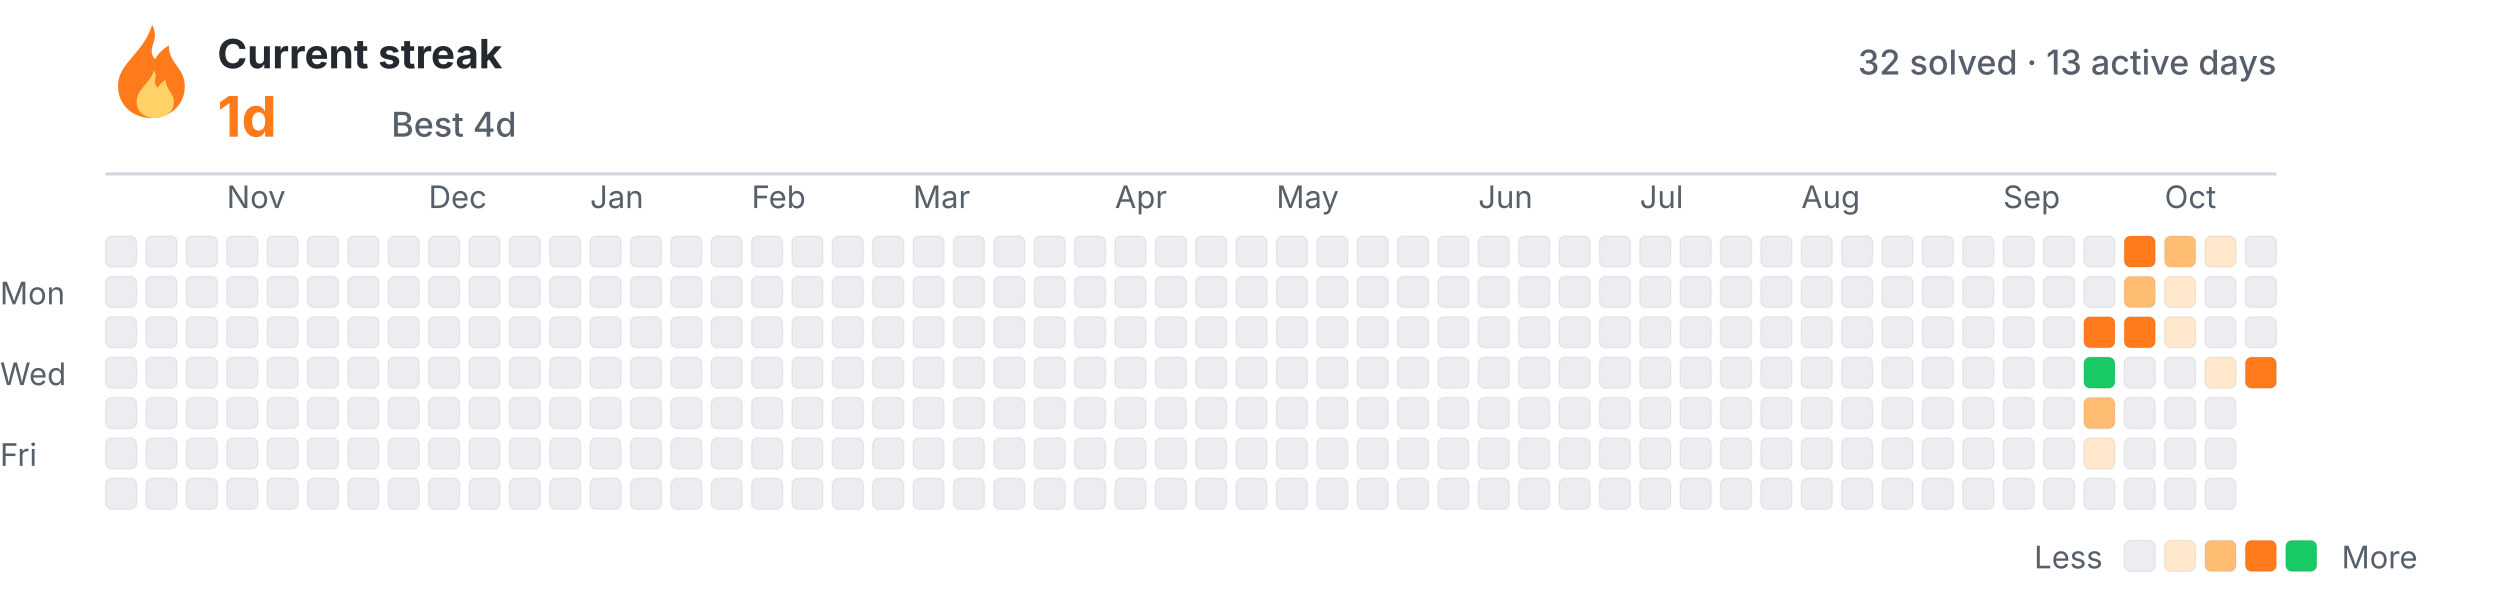
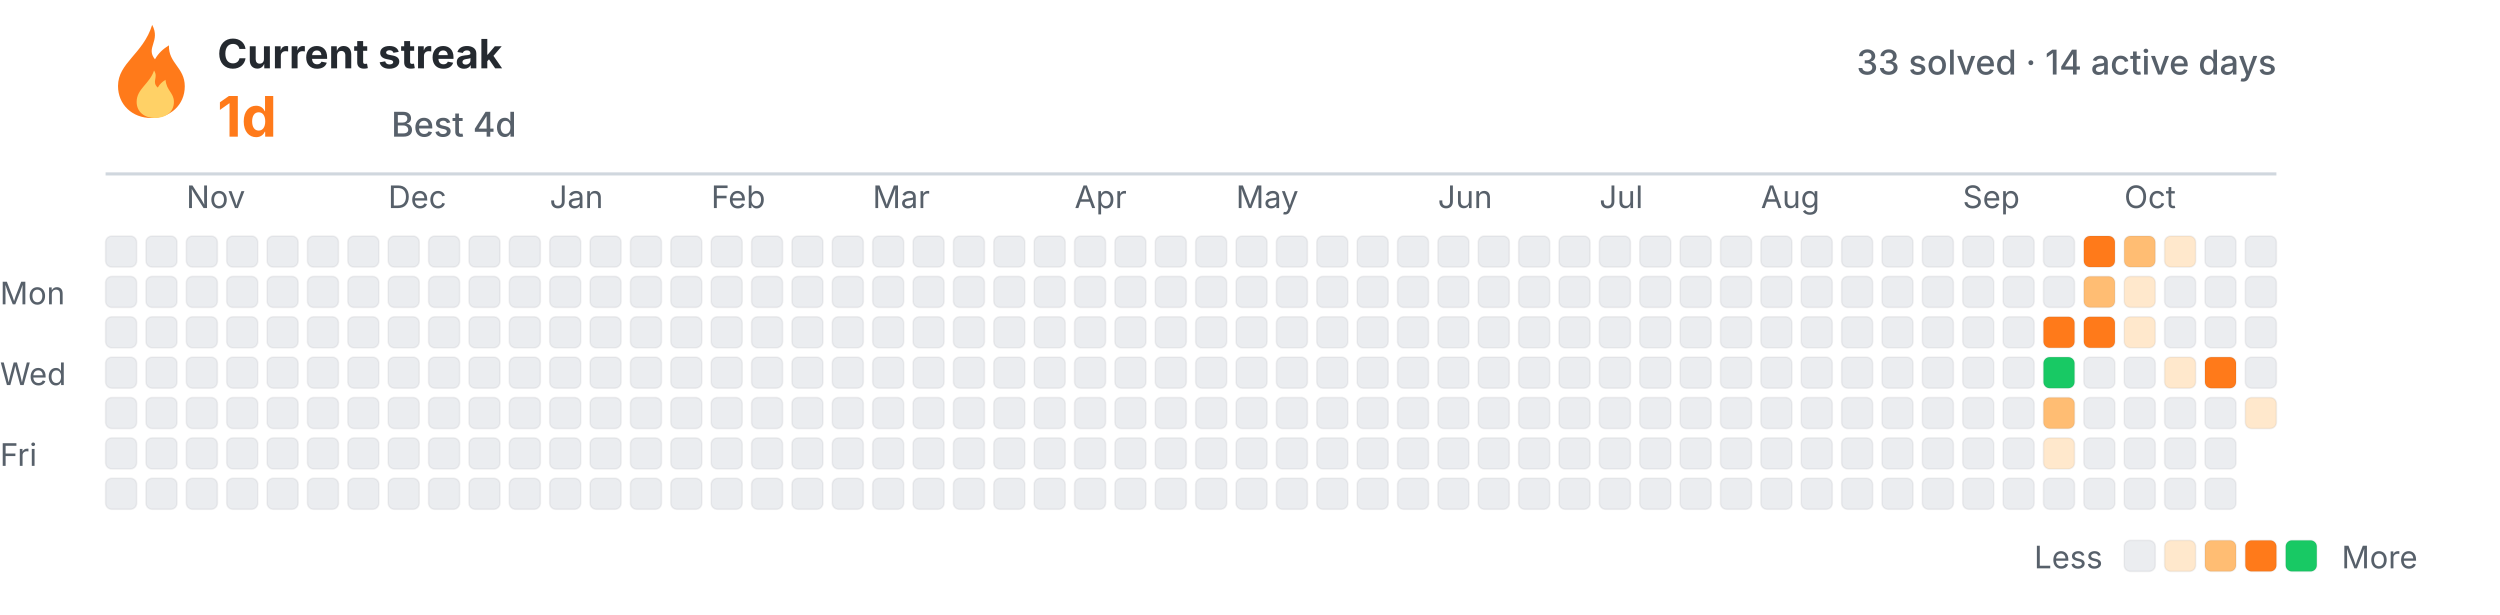
<svg xmlns="http://www.w3.org/2000/svg" width="805" height="198" viewBox="0 0 805 198" role="img" aria-labelledby="title desc">
  <style>
:root{color-scheme:light dark}
.label{font:10px -apple-system,BlinkMacSystemFont,"Segoe UI",sans-serif;fill:#57606a}
.metric{font:650 13px -apple-system,BlinkMacSystemFont,"Segoe UI",sans-serif;fill:#24292f}
.metric-strong{font:750 18px -apple-system,BlinkMacSystemFont,"Segoe UI",sans-serif;fill:#ff7a1a}
.metric-muted{font:550 11px -apple-system,BlinkMacSystemFont,"Segoe UI",sans-serif;fill:#57606a}
.flame{fill:#ff7a1a}
.spark{fill:#ffd166}
.rule{stroke:#d0d7de;stroke-width:1}
.cell{shape-rendering:geometricPrecision;stroke:rgba(27,31,36,.06);stroke-width:.5}
.level-0{fill:#ebedf0}.level-1{fill:#ffe8cc}.level-2{fill:#ffbd73}.level-3{fill:#ff7a1a}.level-4{fill:#18c964}
@media (prefers-color-scheme:dark){.label,.metric-muted{fill:#8b949e}.metric{fill:#f0f6fc}.rule{stroke:#30363d}.cell{stroke:rgba(240,246,252,.06)}.level-0{fill:#161b22}.level-1{fill:#3a2414}.level-2{fill:#7a3d12}.level-3{fill:#ff7a1a}.level-4{fill:#2fd46f}}
</style>
  <g transform="translate(34,8)">
    <path class="flame" d="M15 0c2.8 5.3-2.2 7.3.9 11.1 1.1-2 2.7-3.4 4.5-4.5-.2 5.8 5.1 7.1 5.1 13.2 0 6-4.7 10.2-10.8 10.2S4 25.7 4 19.7C4 12.2 12.1 9.4 15 0Z" />
    <path class="spark" d="M15.6 14.7c1.5 2.3-.9 3.6 1.2 5.5.6-1.1 1.5-1.9 2.5-2.5.3 3.5 2.7 4.2 2.7 7.1 0 3.4-2.8 5.2-6.1 5.2s-5.9-1.9-5.9-5.2c0-4.2 4.2-5.8 5.6-10.1Z" />
    <text x="36" y="14" class="metric">Current streak</text>
    <text x="36" y="36" class="metric-strong">1d</text>
    <text x="92" y="36" class="metric-muted">Best 4d</text>
  </g>
-   <text x="733" y="24" class="metric-muted" text-anchor="end">32 solved · 13 active days</text>
+   <text x="733" y="24" class="metric-muted" text-anchor="end">33 solved · 14 active days</text>
  <line x1="34" y1="56" x2="733" y2="56" class="rule" />
-   <text x="73" y="67" class="label">Nov</text>
-   <text x="138" y="67" class="label">Dec</text>
-   <text x="190" y="67" class="label">Jan</text>
-   <text x="242" y="67" class="label">Feb</text>
-   <text x="294" y="67" class="label">Mar</text>
-   <text x="359" y="67" class="label">Apr</text>
-   <text x="411" y="67" class="label">May</text>
-   <text x="476" y="67" class="label">Jun</text>
-   <text x="528" y="67" class="label">Jul</text>
-   <text x="580" y="67" class="label">Aug</text>
-   <text x="645" y="67" class="label">Sep</text>
-   <text x="697" y="67" class="label">Oct</text>
+   <text x="60" y="67" class="label">Nov</text>
+   <text x="125" y="67" class="label">Dec</text>
+   <text x="177" y="67" class="label">Jan</text>
+   <text x="229" y="67" class="label">Feb</text>
+   <text x="281" y="67" class="label">Mar</text>
+   <text x="346" y="67" class="label">Apr</text>
+   <text x="398" y="67" class="label">May</text>
+   <text x="463" y="67" class="label">Jun</text>
+   <text x="515" y="67" class="label">Jul</text>
+   <text x="567" y="67" class="label">Aug</text>
+   <text x="632" y="67" class="label">Sep</text>
+   <text x="684" y="67" class="label">Oct</text>
  <text x="0" y="98" class="label">Mon</text>
  <text x="0" y="124" class="label">Wed</text>
  <text x="0" y="150" class="label">Fri</text>
  <rect x="34" y="76" width="10" height="10" rx="2" class="cell level-0" />
  <rect x="34" y="89" width="10" height="10" rx="2" class="cell level-0" />
  <rect x="34" y="102" width="10" height="10" rx="2" class="cell level-0" />
  <rect x="34" y="115" width="10" height="10" rx="2" class="cell level-0" />
  <rect x="34" y="128" width="10" height="10" rx="2" class="cell level-0" />
  <rect x="34" y="141" width="10" height="10" rx="2" class="cell level-0" />
  <rect x="34" y="154" width="10" height="10" rx="2" class="cell level-0" />
  <rect x="47" y="76" width="10" height="10" rx="2" class="cell level-0" />
  <rect x="47" y="89" width="10" height="10" rx="2" class="cell level-0" />
  <rect x="47" y="102" width="10" height="10" rx="2" class="cell level-0" />
  <rect x="47" y="115" width="10" height="10" rx="2" class="cell level-0" />
  <rect x="47" y="128" width="10" height="10" rx="2" class="cell level-0" />
  <rect x="47" y="141" width="10" height="10" rx="2" class="cell level-0" />
  <rect x="47" y="154" width="10" height="10" rx="2" class="cell level-0" />
  <rect x="60" y="76" width="10" height="10" rx="2" class="cell level-0" />
  <rect x="60" y="89" width="10" height="10" rx="2" class="cell level-0" />
  <rect x="60" y="102" width="10" height="10" rx="2" class="cell level-0" />
  <rect x="60" y="115" width="10" height="10" rx="2" class="cell level-0" />
  <rect x="60" y="128" width="10" height="10" rx="2" class="cell level-0" />
  <rect x="60" y="141" width="10" height="10" rx="2" class="cell level-0" />
  <rect x="60" y="154" width="10" height="10" rx="2" class="cell level-0" />
  <rect x="73" y="76" width="10" height="10" rx="2" class="cell level-0" />
  <rect x="73" y="89" width="10" height="10" rx="2" class="cell level-0" />
  <rect x="73" y="102" width="10" height="10" rx="2" class="cell level-0" />
  <rect x="73" y="115" width="10" height="10" rx="2" class="cell level-0" />
  <rect x="73" y="128" width="10" height="10" rx="2" class="cell level-0" />
  <rect x="73" y="141" width="10" height="10" rx="2" class="cell level-0" />
  <rect x="73" y="154" width="10" height="10" rx="2" class="cell level-0" />
  <rect x="86" y="76" width="10" height="10" rx="2" class="cell level-0" />
  <rect x="86" y="89" width="10" height="10" rx="2" class="cell level-0" />
  <rect x="86" y="102" width="10" height="10" rx="2" class="cell level-0" />
  <rect x="86" y="115" width="10" height="10" rx="2" class="cell level-0" />
  <rect x="86" y="128" width="10" height="10" rx="2" class="cell level-0" />
  <rect x="86" y="141" width="10" height="10" rx="2" class="cell level-0" />
  <rect x="86" y="154" width="10" height="10" rx="2" class="cell level-0" />
  <rect x="99" y="76" width="10" height="10" rx="2" class="cell level-0" />
  <rect x="99" y="89" width="10" height="10" rx="2" class="cell level-0" />
  <rect x="99" y="102" width="10" height="10" rx="2" class="cell level-0" />
  <rect x="99" y="115" width="10" height="10" rx="2" class="cell level-0" />
  <rect x="99" y="128" width="10" height="10" rx="2" class="cell level-0" />
  <rect x="99" y="141" width="10" height="10" rx="2" class="cell level-0" />
  <rect x="99" y="154" width="10" height="10" rx="2" class="cell level-0" />
  <rect x="112" y="76" width="10" height="10" rx="2" class="cell level-0" />
  <rect x="112" y="89" width="10" height="10" rx="2" class="cell level-0" />
  <rect x="112" y="102" width="10" height="10" rx="2" class="cell level-0" />
  <rect x="112" y="115" width="10" height="10" rx="2" class="cell level-0" />
  <rect x="112" y="128" width="10" height="10" rx="2" class="cell level-0" />
  <rect x="112" y="141" width="10" height="10" rx="2" class="cell level-0" />
  <rect x="112" y="154" width="10" height="10" rx="2" class="cell level-0" />
  <rect x="125" y="76" width="10" height="10" rx="2" class="cell level-0" />
  <rect x="125" y="89" width="10" height="10" rx="2" class="cell level-0" />
  <rect x="125" y="102" width="10" height="10" rx="2" class="cell level-0" />
  <rect x="125" y="115" width="10" height="10" rx="2" class="cell level-0" />
  <rect x="125" y="128" width="10" height="10" rx="2" class="cell level-0" />
  <rect x="125" y="141" width="10" height="10" rx="2" class="cell level-0" />
  <rect x="125" y="154" width="10" height="10" rx="2" class="cell level-0" />
  <rect x="138" y="76" width="10" height="10" rx="2" class="cell level-0" />
  <rect x="138" y="89" width="10" height="10" rx="2" class="cell level-0" />
  <rect x="138" y="102" width="10" height="10" rx="2" class="cell level-0" />
  <rect x="138" y="115" width="10" height="10" rx="2" class="cell level-0" />
  <rect x="138" y="128" width="10" height="10" rx="2" class="cell level-0" />
  <rect x="138" y="141" width="10" height="10" rx="2" class="cell level-0" />
  <rect x="138" y="154" width="10" height="10" rx="2" class="cell level-0" />
  <rect x="151" y="76" width="10" height="10" rx="2" class="cell level-0" />
  <rect x="151" y="89" width="10" height="10" rx="2" class="cell level-0" />
  <rect x="151" y="102" width="10" height="10" rx="2" class="cell level-0" />
  <rect x="151" y="115" width="10" height="10" rx="2" class="cell level-0" />
  <rect x="151" y="128" width="10" height="10" rx="2" class="cell level-0" />
  <rect x="151" y="141" width="10" height="10" rx="2" class="cell level-0" />
  <rect x="151" y="154" width="10" height="10" rx="2" class="cell level-0" />
  <rect x="164" y="76" width="10" height="10" rx="2" class="cell level-0" />
  <rect x="164" y="89" width="10" height="10" rx="2" class="cell level-0" />
  <rect x="164" y="102" width="10" height="10" rx="2" class="cell level-0" />
  <rect x="164" y="115" width="10" height="10" rx="2" class="cell level-0" />
  <rect x="164" y="128" width="10" height="10" rx="2" class="cell level-0" />
  <rect x="164" y="141" width="10" height="10" rx="2" class="cell level-0" />
  <rect x="164" y="154" width="10" height="10" rx="2" class="cell level-0" />
  <rect x="177" y="76" width="10" height="10" rx="2" class="cell level-0" />
  <rect x="177" y="89" width="10" height="10" rx="2" class="cell level-0" />
  <rect x="177" y="102" width="10" height="10" rx="2" class="cell level-0" />
  <rect x="177" y="115" width="10" height="10" rx="2" class="cell level-0" />
  <rect x="177" y="128" width="10" height="10" rx="2" class="cell level-0" />
  <rect x="177" y="141" width="10" height="10" rx="2" class="cell level-0" />
  <rect x="177" y="154" width="10" height="10" rx="2" class="cell level-0" />
  <rect x="190" y="76" width="10" height="10" rx="2" class="cell level-0" />
  <rect x="190" y="89" width="10" height="10" rx="2" class="cell level-0" />
  <rect x="190" y="102" width="10" height="10" rx="2" class="cell level-0" />
  <rect x="190" y="115" width="10" height="10" rx="2" class="cell level-0" />
  <rect x="190" y="128" width="10" height="10" rx="2" class="cell level-0" />
  <rect x="190" y="141" width="10" height="10" rx="2" class="cell level-0" />
  <rect x="190" y="154" width="10" height="10" rx="2" class="cell level-0" />
  <rect x="203" y="76" width="10" height="10" rx="2" class="cell level-0" />
  <rect x="203" y="89" width="10" height="10" rx="2" class="cell level-0" />
  <rect x="203" y="102" width="10" height="10" rx="2" class="cell level-0" />
  <rect x="203" y="115" width="10" height="10" rx="2" class="cell level-0" />
  <rect x="203" y="128" width="10" height="10" rx="2" class="cell level-0" />
  <rect x="203" y="141" width="10" height="10" rx="2" class="cell level-0" />
  <rect x="203" y="154" width="10" height="10" rx="2" class="cell level-0" />
  <rect x="216" y="76" width="10" height="10" rx="2" class="cell level-0" />
  <rect x="216" y="89" width="10" height="10" rx="2" class="cell level-0" />
  <rect x="216" y="102" width="10" height="10" rx="2" class="cell level-0" />
  <rect x="216" y="115" width="10" height="10" rx="2" class="cell level-0" />
  <rect x="216" y="128" width="10" height="10" rx="2" class="cell level-0" />
  <rect x="216" y="141" width="10" height="10" rx="2" class="cell level-0" />
  <rect x="216" y="154" width="10" height="10" rx="2" class="cell level-0" />
  <rect x="229" y="76" width="10" height="10" rx="2" class="cell level-0" />
  <rect x="229" y="89" width="10" height="10" rx="2" class="cell level-0" />
  <rect x="229" y="102" width="10" height="10" rx="2" class="cell level-0" />
  <rect x="229" y="115" width="10" height="10" rx="2" class="cell level-0" />
  <rect x="229" y="128" width="10" height="10" rx="2" class="cell level-0" />
  <rect x="229" y="141" width="10" height="10" rx="2" class="cell level-0" />
  <rect x="229" y="154" width="10" height="10" rx="2" class="cell level-0" />
  <rect x="242" y="76" width="10" height="10" rx="2" class="cell level-0" />
  <rect x="242" y="89" width="10" height="10" rx="2" class="cell level-0" />
  <rect x="242" y="102" width="10" height="10" rx="2" class="cell level-0" />
  <rect x="242" y="115" width="10" height="10" rx="2" class="cell level-0" />
  <rect x="242" y="128" width="10" height="10" rx="2" class="cell level-0" />
  <rect x="242" y="141" width="10" height="10" rx="2" class="cell level-0" />
  <rect x="242" y="154" width="10" height="10" rx="2" class="cell level-0" />
  <rect x="255" y="76" width="10" height="10" rx="2" class="cell level-0" />
  <rect x="255" y="89" width="10" height="10" rx="2" class="cell level-0" />
  <rect x="255" y="102" width="10" height="10" rx="2" class="cell level-0" />
  <rect x="255" y="115" width="10" height="10" rx="2" class="cell level-0" />
  <rect x="255" y="128" width="10" height="10" rx="2" class="cell level-0" />
  <rect x="255" y="141" width="10" height="10" rx="2" class="cell level-0" />
  <rect x="255" y="154" width="10" height="10" rx="2" class="cell level-0" />
  <rect x="268" y="76" width="10" height="10" rx="2" class="cell level-0" />
  <rect x="268" y="89" width="10" height="10" rx="2" class="cell level-0" />
  <rect x="268" y="102" width="10" height="10" rx="2" class="cell level-0" />
  <rect x="268" y="115" width="10" height="10" rx="2" class="cell level-0" />
  <rect x="268" y="128" width="10" height="10" rx="2" class="cell level-0" />
  <rect x="268" y="141" width="10" height="10" rx="2" class="cell level-0" />
  <rect x="268" y="154" width="10" height="10" rx="2" class="cell level-0" />
  <rect x="281" y="76" width="10" height="10" rx="2" class="cell level-0" />
  <rect x="281" y="89" width="10" height="10" rx="2" class="cell level-0" />
  <rect x="281" y="102" width="10" height="10" rx="2" class="cell level-0" />
  <rect x="281" y="115" width="10" height="10" rx="2" class="cell level-0" />
  <rect x="281" y="128" width="10" height="10" rx="2" class="cell level-0" />
  <rect x="281" y="141" width="10" height="10" rx="2" class="cell level-0" />
  <rect x="281" y="154" width="10" height="10" rx="2" class="cell level-0" />
  <rect x="294" y="76" width="10" height="10" rx="2" class="cell level-0" />
  <rect x="294" y="89" width="10" height="10" rx="2" class="cell level-0" />
  <rect x="294" y="102" width="10" height="10" rx="2" class="cell level-0" />
  <rect x="294" y="115" width="10" height="10" rx="2" class="cell level-0" />
  <rect x="294" y="128" width="10" height="10" rx="2" class="cell level-0" />
  <rect x="294" y="141" width="10" height="10" rx="2" class="cell level-0" />
  <rect x="294" y="154" width="10" height="10" rx="2" class="cell level-0" />
  <rect x="307" y="76" width="10" height="10" rx="2" class="cell level-0" />
  <rect x="307" y="89" width="10" height="10" rx="2" class="cell level-0" />
  <rect x="307" y="102" width="10" height="10" rx="2" class="cell level-0" />
  <rect x="307" y="115" width="10" height="10" rx="2" class="cell level-0" />
  <rect x="307" y="128" width="10" height="10" rx="2" class="cell level-0" />
  <rect x="307" y="141" width="10" height="10" rx="2" class="cell level-0" />
  <rect x="307" y="154" width="10" height="10" rx="2" class="cell level-0" />
  <rect x="320" y="76" width="10" height="10" rx="2" class="cell level-0" />
  <rect x="320" y="89" width="10" height="10" rx="2" class="cell level-0" />
  <rect x="320" y="102" width="10" height="10" rx="2" class="cell level-0" />
  <rect x="320" y="115" width="10" height="10" rx="2" class="cell level-0" />
  <rect x="320" y="128" width="10" height="10" rx="2" class="cell level-0" />
  <rect x="320" y="141" width="10" height="10" rx="2" class="cell level-0" />
  <rect x="320" y="154" width="10" height="10" rx="2" class="cell level-0" />
  <rect x="333" y="76" width="10" height="10" rx="2" class="cell level-0" />
  <rect x="333" y="89" width="10" height="10" rx="2" class="cell level-0" />
  <rect x="333" y="102" width="10" height="10" rx="2" class="cell level-0" />
  <rect x="333" y="115" width="10" height="10" rx="2" class="cell level-0" />
  <rect x="333" y="128" width="10" height="10" rx="2" class="cell level-0" />
  <rect x="333" y="141" width="10" height="10" rx="2" class="cell level-0" />
  <rect x="333" y="154" width="10" height="10" rx="2" class="cell level-0" />
  <rect x="346" y="76" width="10" height="10" rx="2" class="cell level-0" />
  <rect x="346" y="89" width="10" height="10" rx="2" class="cell level-0" />
  <rect x="346" y="102" width="10" height="10" rx="2" class="cell level-0" />
  <rect x="346" y="115" width="10" height="10" rx="2" class="cell level-0" />
  <rect x="346" y="128" width="10" height="10" rx="2" class="cell level-0" />
  <rect x="346" y="141" width="10" height="10" rx="2" class="cell level-0" />
  <rect x="346" y="154" width="10" height="10" rx="2" class="cell level-0" />
  <rect x="359" y="76" width="10" height="10" rx="2" class="cell level-0" />
  <rect x="359" y="89" width="10" height="10" rx="2" class="cell level-0" />
  <rect x="359" y="102" width="10" height="10" rx="2" class="cell level-0" />
  <rect x="359" y="115" width="10" height="10" rx="2" class="cell level-0" />
  <rect x="359" y="128" width="10" height="10" rx="2" class="cell level-0" />
  <rect x="359" y="141" width="10" height="10" rx="2" class="cell level-0" />
  <rect x="359" y="154" width="10" height="10" rx="2" class="cell level-0" />
  <rect x="372" y="76" width="10" height="10" rx="2" class="cell level-0" />
  <rect x="372" y="89" width="10" height="10" rx="2" class="cell level-0" />
  <rect x="372" y="102" width="10" height="10" rx="2" class="cell level-0" />
  <rect x="372" y="115" width="10" height="10" rx="2" class="cell level-0" />
  <rect x="372" y="128" width="10" height="10" rx="2" class="cell level-0" />
  <rect x="372" y="141" width="10" height="10" rx="2" class="cell level-0" />
  <rect x="372" y="154" width="10" height="10" rx="2" class="cell level-0" />
  <rect x="385" y="76" width="10" height="10" rx="2" class="cell level-0" />
  <rect x="385" y="89" width="10" height="10" rx="2" class="cell level-0" />
  <rect x="385" y="102" width="10" height="10" rx="2" class="cell level-0" />
  <rect x="385" y="115" width="10" height="10" rx="2" class="cell level-0" />
  <rect x="385" y="128" width="10" height="10" rx="2" class="cell level-0" />
  <rect x="385" y="141" width="10" height="10" rx="2" class="cell level-0" />
  <rect x="385" y="154" width="10" height="10" rx="2" class="cell level-0" />
  <rect x="398" y="76" width="10" height="10" rx="2" class="cell level-0" />
  <rect x="398" y="89" width="10" height="10" rx="2" class="cell level-0" />
  <rect x="398" y="102" width="10" height="10" rx="2" class="cell level-0" />
  <rect x="398" y="115" width="10" height="10" rx="2" class="cell level-0" />
  <rect x="398" y="128" width="10" height="10" rx="2" class="cell level-0" />
  <rect x="398" y="141" width="10" height="10" rx="2" class="cell level-0" />
  <rect x="398" y="154" width="10" height="10" rx="2" class="cell level-0" />
  <rect x="411" y="76" width="10" height="10" rx="2" class="cell level-0" />
  <rect x="411" y="89" width="10" height="10" rx="2" class="cell level-0" />
  <rect x="411" y="102" width="10" height="10" rx="2" class="cell level-0" />
  <rect x="411" y="115" width="10" height="10" rx="2" class="cell level-0" />
  <rect x="411" y="128" width="10" height="10" rx="2" class="cell level-0" />
  <rect x="411" y="141" width="10" height="10" rx="2" class="cell level-0" />
  <rect x="411" y="154" width="10" height="10" rx="2" class="cell level-0" />
  <rect x="424" y="76" width="10" height="10" rx="2" class="cell level-0" />
  <rect x="424" y="89" width="10" height="10" rx="2" class="cell level-0" />
  <rect x="424" y="102" width="10" height="10" rx="2" class="cell level-0" />
  <rect x="424" y="115" width="10" height="10" rx="2" class="cell level-0" />
  <rect x="424" y="128" width="10" height="10" rx="2" class="cell level-0" />
  <rect x="424" y="141" width="10" height="10" rx="2" class="cell level-0" />
  <rect x="424" y="154" width="10" height="10" rx="2" class="cell level-0" />
  <rect x="437" y="76" width="10" height="10" rx="2" class="cell level-0" />
  <rect x="437" y="89" width="10" height="10" rx="2" class="cell level-0" />
  <rect x="437" y="102" width="10" height="10" rx="2" class="cell level-0" />
  <rect x="437" y="115" width="10" height="10" rx="2" class="cell level-0" />
  <rect x="437" y="128" width="10" height="10" rx="2" class="cell level-0" />
  <rect x="437" y="141" width="10" height="10" rx="2" class="cell level-0" />
  <rect x="437" y="154" width="10" height="10" rx="2" class="cell level-0" />
  <rect x="450" y="76" width="10" height="10" rx="2" class="cell level-0" />
  <rect x="450" y="89" width="10" height="10" rx="2" class="cell level-0" />
  <rect x="450" y="102" width="10" height="10" rx="2" class="cell level-0" />
  <rect x="450" y="115" width="10" height="10" rx="2" class="cell level-0" />
  <rect x="450" y="128" width="10" height="10" rx="2" class="cell level-0" />
  <rect x="450" y="141" width="10" height="10" rx="2" class="cell level-0" />
  <rect x="450" y="154" width="10" height="10" rx="2" class="cell level-0" />
  <rect x="463" y="76" width="10" height="10" rx="2" class="cell level-0" />
  <rect x="463" y="89" width="10" height="10" rx="2" class="cell level-0" />
  <rect x="463" y="102" width="10" height="10" rx="2" class="cell level-0" />
  <rect x="463" y="115" width="10" height="10" rx="2" class="cell level-0" />
  <rect x="463" y="128" width="10" height="10" rx="2" class="cell level-0" />
  <rect x="463" y="141" width="10" height="10" rx="2" class="cell level-0" />
  <rect x="463" y="154" width="10" height="10" rx="2" class="cell level-0" />
  <rect x="476" y="76" width="10" height="10" rx="2" class="cell level-0" />
  <rect x="476" y="89" width="10" height="10" rx="2" class="cell level-0" />
  <rect x="476" y="102" width="10" height="10" rx="2" class="cell level-0" />
  <rect x="476" y="115" width="10" height="10" rx="2" class="cell level-0" />
  <rect x="476" y="128" width="10" height="10" rx="2" class="cell level-0" />
  <rect x="476" y="141" width="10" height="10" rx="2" class="cell level-0" />
  <rect x="476" y="154" width="10" height="10" rx="2" class="cell level-0" />
  <rect x="489" y="76" width="10" height="10" rx="2" class="cell level-0" />
  <rect x="489" y="89" width="10" height="10" rx="2" class="cell level-0" />
  <rect x="489" y="102" width="10" height="10" rx="2" class="cell level-0" />
  <rect x="489" y="115" width="10" height="10" rx="2" class="cell level-0" />
  <rect x="489" y="128" width="10" height="10" rx="2" class="cell level-0" />
  <rect x="489" y="141" width="10" height="10" rx="2" class="cell level-0" />
  <rect x="489" y="154" width="10" height="10" rx="2" class="cell level-0" />
  <rect x="502" y="76" width="10" height="10" rx="2" class="cell level-0" />
  <rect x="502" y="89" width="10" height="10" rx="2" class="cell level-0" />
  <rect x="502" y="102" width="10" height="10" rx="2" class="cell level-0" />
  <rect x="502" y="115" width="10" height="10" rx="2" class="cell level-0" />
  <rect x="502" y="128" width="10" height="10" rx="2" class="cell level-0" />
  <rect x="502" y="141" width="10" height="10" rx="2" class="cell level-0" />
  <rect x="502" y="154" width="10" height="10" rx="2" class="cell level-0" />
  <rect x="515" y="76" width="10" height="10" rx="2" class="cell level-0" />
  <rect x="515" y="89" width="10" height="10" rx="2" class="cell level-0" />
  <rect x="515" y="102" width="10" height="10" rx="2" class="cell level-0" />
  <rect x="515" y="115" width="10" height="10" rx="2" class="cell level-0" />
  <rect x="515" y="128" width="10" height="10" rx="2" class="cell level-0" />
  <rect x="515" y="141" width="10" height="10" rx="2" class="cell level-0" />
  <rect x="515" y="154" width="10" height="10" rx="2" class="cell level-0" />
  <rect x="528" y="76" width="10" height="10" rx="2" class="cell level-0" />
  <rect x="528" y="89" width="10" height="10" rx="2" class="cell level-0" />
  <rect x="528" y="102" width="10" height="10" rx="2" class="cell level-0" />
  <rect x="528" y="115" width="10" height="10" rx="2" class="cell level-0" />
  <rect x="528" y="128" width="10" height="10" rx="2" class="cell level-0" />
  <rect x="528" y="141" width="10" height="10" rx="2" class="cell level-0" />
  <rect x="528" y="154" width="10" height="10" rx="2" class="cell level-0" />
  <rect x="541" y="76" width="10" height="10" rx="2" class="cell level-0" />
  <rect x="541" y="89" width="10" height="10" rx="2" class="cell level-0" />
  <rect x="541" y="102" width="10" height="10" rx="2" class="cell level-0" />
  <rect x="541" y="115" width="10" height="10" rx="2" class="cell level-0" />
  <rect x="541" y="128" width="10" height="10" rx="2" class="cell level-0" />
  <rect x="541" y="141" width="10" height="10" rx="2" class="cell level-0" />
  <rect x="541" y="154" width="10" height="10" rx="2" class="cell level-0" />
  <rect x="554" y="76" width="10" height="10" rx="2" class="cell level-0" />
  <rect x="554" y="89" width="10" height="10" rx="2" class="cell level-0" />
  <rect x="554" y="102" width="10" height="10" rx="2" class="cell level-0" />
  <rect x="554" y="115" width="10" height="10" rx="2" class="cell level-0" />
  <rect x="554" y="128" width="10" height="10" rx="2" class="cell level-0" />
  <rect x="554" y="141" width="10" height="10" rx="2" class="cell level-0" />
  <rect x="554" y="154" width="10" height="10" rx="2" class="cell level-0" />
  <rect x="567" y="76" width="10" height="10" rx="2" class="cell level-0" />
  <rect x="567" y="89" width="10" height="10" rx="2" class="cell level-0" />
  <rect x="567" y="102" width="10" height="10" rx="2" class="cell level-0" />
  <rect x="567" y="115" width="10" height="10" rx="2" class="cell level-0" />
  <rect x="567" y="128" width="10" height="10" rx="2" class="cell level-0" />
  <rect x="567" y="141" width="10" height="10" rx="2" class="cell level-0" />
  <rect x="567" y="154" width="10" height="10" rx="2" class="cell level-0" />
  <rect x="580" y="76" width="10" height="10" rx="2" class="cell level-0" />
  <rect x="580" y="89" width="10" height="10" rx="2" class="cell level-0" />
  <rect x="580" y="102" width="10" height="10" rx="2" class="cell level-0" />
  <rect x="580" y="115" width="10" height="10" rx="2" class="cell level-0" />
  <rect x="580" y="128" width="10" height="10" rx="2" class="cell level-0" />
  <rect x="580" y="141" width="10" height="10" rx="2" class="cell level-0" />
  <rect x="580" y="154" width="10" height="10" rx="2" class="cell level-0" />
  <rect x="593" y="76" width="10" height="10" rx="2" class="cell level-0" />
  <rect x="593" y="89" width="10" height="10" rx="2" class="cell level-0" />
  <rect x="593" y="102" width="10" height="10" rx="2" class="cell level-0" />
  <rect x="593" y="115" width="10" height="10" rx="2" class="cell level-0" />
  <rect x="593" y="128" width="10" height="10" rx="2" class="cell level-0" />
  <rect x="593" y="141" width="10" height="10" rx="2" class="cell level-0" />
  <rect x="593" y="154" width="10" height="10" rx="2" class="cell level-0" />
  <rect x="606" y="76" width="10" height="10" rx="2" class="cell level-0" />
  <rect x="606" y="89" width="10" height="10" rx="2" class="cell level-0" />
  <rect x="606" y="102" width="10" height="10" rx="2" class="cell level-0" />
  <rect x="606" y="115" width="10" height="10" rx="2" class="cell level-0" />
  <rect x="606" y="128" width="10" height="10" rx="2" class="cell level-0" />
  <rect x="606" y="141" width="10" height="10" rx="2" class="cell level-0" />
  <rect x="606" y="154" width="10" height="10" rx="2" class="cell level-0" />
  <rect x="619" y="76" width="10" height="10" rx="2" class="cell level-0" />
  <rect x="619" y="89" width="10" height="10" rx="2" class="cell level-0" />
  <rect x="619" y="102" width="10" height="10" rx="2" class="cell level-0" />
  <rect x="619" y="115" width="10" height="10" rx="2" class="cell level-0" />
  <rect x="619" y="128" width="10" height="10" rx="2" class="cell level-0" />
  <rect x="619" y="141" width="10" height="10" rx="2" class="cell level-0" />
  <rect x="619" y="154" width="10" height="10" rx="2" class="cell level-0" />
  <rect x="632" y="76" width="10" height="10" rx="2" class="cell level-0" />
  <rect x="632" y="89" width="10" height="10" rx="2" class="cell level-0" />
  <rect x="632" y="102" width="10" height="10" rx="2" class="cell level-0" />
  <rect x="632" y="115" width="10" height="10" rx="2" class="cell level-0" />
  <rect x="632" y="128" width="10" height="10" rx="2" class="cell level-0" />
  <rect x="632" y="141" width="10" height="10" rx="2" class="cell level-0" />
  <rect x="632" y="154" width="10" height="10" rx="2" class="cell level-0" />
  <rect x="645" y="76" width="10" height="10" rx="2" class="cell level-0" />
  <rect x="645" y="89" width="10" height="10" rx="2" class="cell level-0" />
  <rect x="645" y="102" width="10" height="10" rx="2" class="cell level-0" />
  <rect x="645" y="115" width="10" height="10" rx="2" class="cell level-0" />
  <rect x="645" y="128" width="10" height="10" rx="2" class="cell level-0" />
  <rect x="645" y="141" width="10" height="10" rx="2" class="cell level-0" />
  <rect x="645" y="154" width="10" height="10" rx="2" class="cell level-0" />
  <rect x="658" y="76" width="10" height="10" rx="2" class="cell level-0" />
  <rect x="658" y="89" width="10" height="10" rx="2" class="cell level-0" />
-   <rect x="658" y="102" width="10" height="10" rx="2" class="cell level-0" />
-   <rect x="658" y="115" width="10" height="10" rx="2" class="cell level-0" />
-   <rect x="658" y="128" width="10" height="10" rx="2" class="cell level-0" />
-   <rect x="658" y="141" width="10" height="10" rx="2" class="cell level-0" />
+   <rect x="658" y="102" width="10" height="10" rx="2" class="cell level-3" />
+   <rect x="658" y="115" width="10" height="10" rx="2" class="cell level-4" />
+   <rect x="658" y="128" width="10" height="10" rx="2" class="cell level-2" />
+   <rect x="658" y="141" width="10" height="10" rx="2" class="cell level-1" />
  <rect x="658" y="154" width="10" height="10" rx="2" class="cell level-0" />
-   <rect x="671" y="76" width="10" height="10" rx="2" class="cell level-0" />
-   <rect x="671" y="89" width="10" height="10" rx="2" class="cell level-0" />
+   <rect x="671" y="76" width="10" height="10" rx="2" class="cell level-3" />
+   <rect x="671" y="89" width="10" height="10" rx="2" class="cell level-2" />
  <rect x="671" y="102" width="10" height="10" rx="2" class="cell level-3" />
-   <rect x="671" y="115" width="10" height="10" rx="2" class="cell level-4" />
-   <rect x="671" y="128" width="10" height="10" rx="2" class="cell level-2" />
-   <rect x="671" y="141" width="10" height="10" rx="2" class="cell level-1" />
+   <rect x="671" y="115" width="10" height="10" rx="2" class="cell level-0" />
+   <rect x="671" y="128" width="10" height="10" rx="2" class="cell level-0" />
+   <rect x="671" y="141" width="10" height="10" rx="2" class="cell level-0" />
  <rect x="671" y="154" width="10" height="10" rx="2" class="cell level-0" />
-   <rect x="684" y="76" width="10" height="10" rx="2" class="cell level-3" />
-   <rect x="684" y="89" width="10" height="10" rx="2" class="cell level-2" />
-   <rect x="684" y="102" width="10" height="10" rx="2" class="cell level-3" />
+   <rect x="684" y="76" width="10" height="10" rx="2" class="cell level-2" />
+   <rect x="684" y="89" width="10" height="10" rx="2" class="cell level-1" />
+   <rect x="684" y="102" width="10" height="10" rx="2" class="cell level-1" />
  <rect x="684" y="115" width="10" height="10" rx="2" class="cell level-0" />
  <rect x="684" y="128" width="10" height="10" rx="2" class="cell level-0" />
  <rect x="684" y="141" width="10" height="10" rx="2" class="cell level-0" />
  <rect x="684" y="154" width="10" height="10" rx="2" class="cell level-0" />
-   <rect x="697" y="76" width="10" height="10" rx="2" class="cell level-2" />
-   <rect x="697" y="89" width="10" height="10" rx="2" class="cell level-1" />
-   <rect x="697" y="102" width="10" height="10" rx="2" class="cell level-1" />
-   <rect x="697" y="115" width="10" height="10" rx="2" class="cell level-0" />
+   <rect x="697" y="76" width="10" height="10" rx="2" class="cell level-1" />
+   <rect x="697" y="89" width="10" height="10" rx="2" class="cell level-0" />
+   <rect x="697" y="102" width="10" height="10" rx="2" class="cell level-0" />
+   <rect x="697" y="115" width="10" height="10" rx="2" class="cell level-1" />
  <rect x="697" y="128" width="10" height="10" rx="2" class="cell level-0" />
  <rect x="697" y="141" width="10" height="10" rx="2" class="cell level-0" />
  <rect x="697" y="154" width="10" height="10" rx="2" class="cell level-0" />
-   <rect x="710" y="76" width="10" height="10" rx="2" class="cell level-1" />
+   <rect x="710" y="76" width="10" height="10" rx="2" class="cell level-0" />
  <rect x="710" y="89" width="10" height="10" rx="2" class="cell level-0" />
  <rect x="710" y="102" width="10" height="10" rx="2" class="cell level-0" />
-   <rect x="710" y="115" width="10" height="10" rx="2" class="cell level-1" />
+   <rect x="710" y="115" width="10" height="10" rx="2" class="cell level-3" />
  <rect x="710" y="128" width="10" height="10" rx="2" class="cell level-0" />
  <rect x="710" y="141" width="10" height="10" rx="2" class="cell level-0" />
  <rect x="710" y="154" width="10" height="10" rx="2" class="cell level-0" />
  <rect x="723" y="76" width="10" height="10" rx="2" class="cell level-0" />
  <rect x="723" y="89" width="10" height="10" rx="2" class="cell level-0" />
  <rect x="723" y="102" width="10" height="10" rx="2" class="cell level-0" />
-   <rect x="723" y="115" width="10" height="10" rx="2" class="cell level-3" />
+   <rect x="723" y="115" width="10" height="10" rx="2" class="cell level-0" />
+   <rect x="723" y="128" width="10" height="10" rx="2" class="cell level-1" />
  <text x="655" y="183" class="label">Less</text>
  <rect x="684" y="174" width="10" height="10" rx="2" class="cell level-0" />
  <rect x="697" y="174" width="10" height="10" rx="2" class="cell level-1" />
  <rect x="710" y="174" width="10" height="10" rx="2" class="cell level-2" />
  <rect x="723" y="174" width="10" height="10" rx="2" class="cell level-3" />
  <rect x="736" y="174" width="10" height="10" rx="2" class="cell level-4" />
  <text x="754" y="183" class="label">More</text>
</svg>
